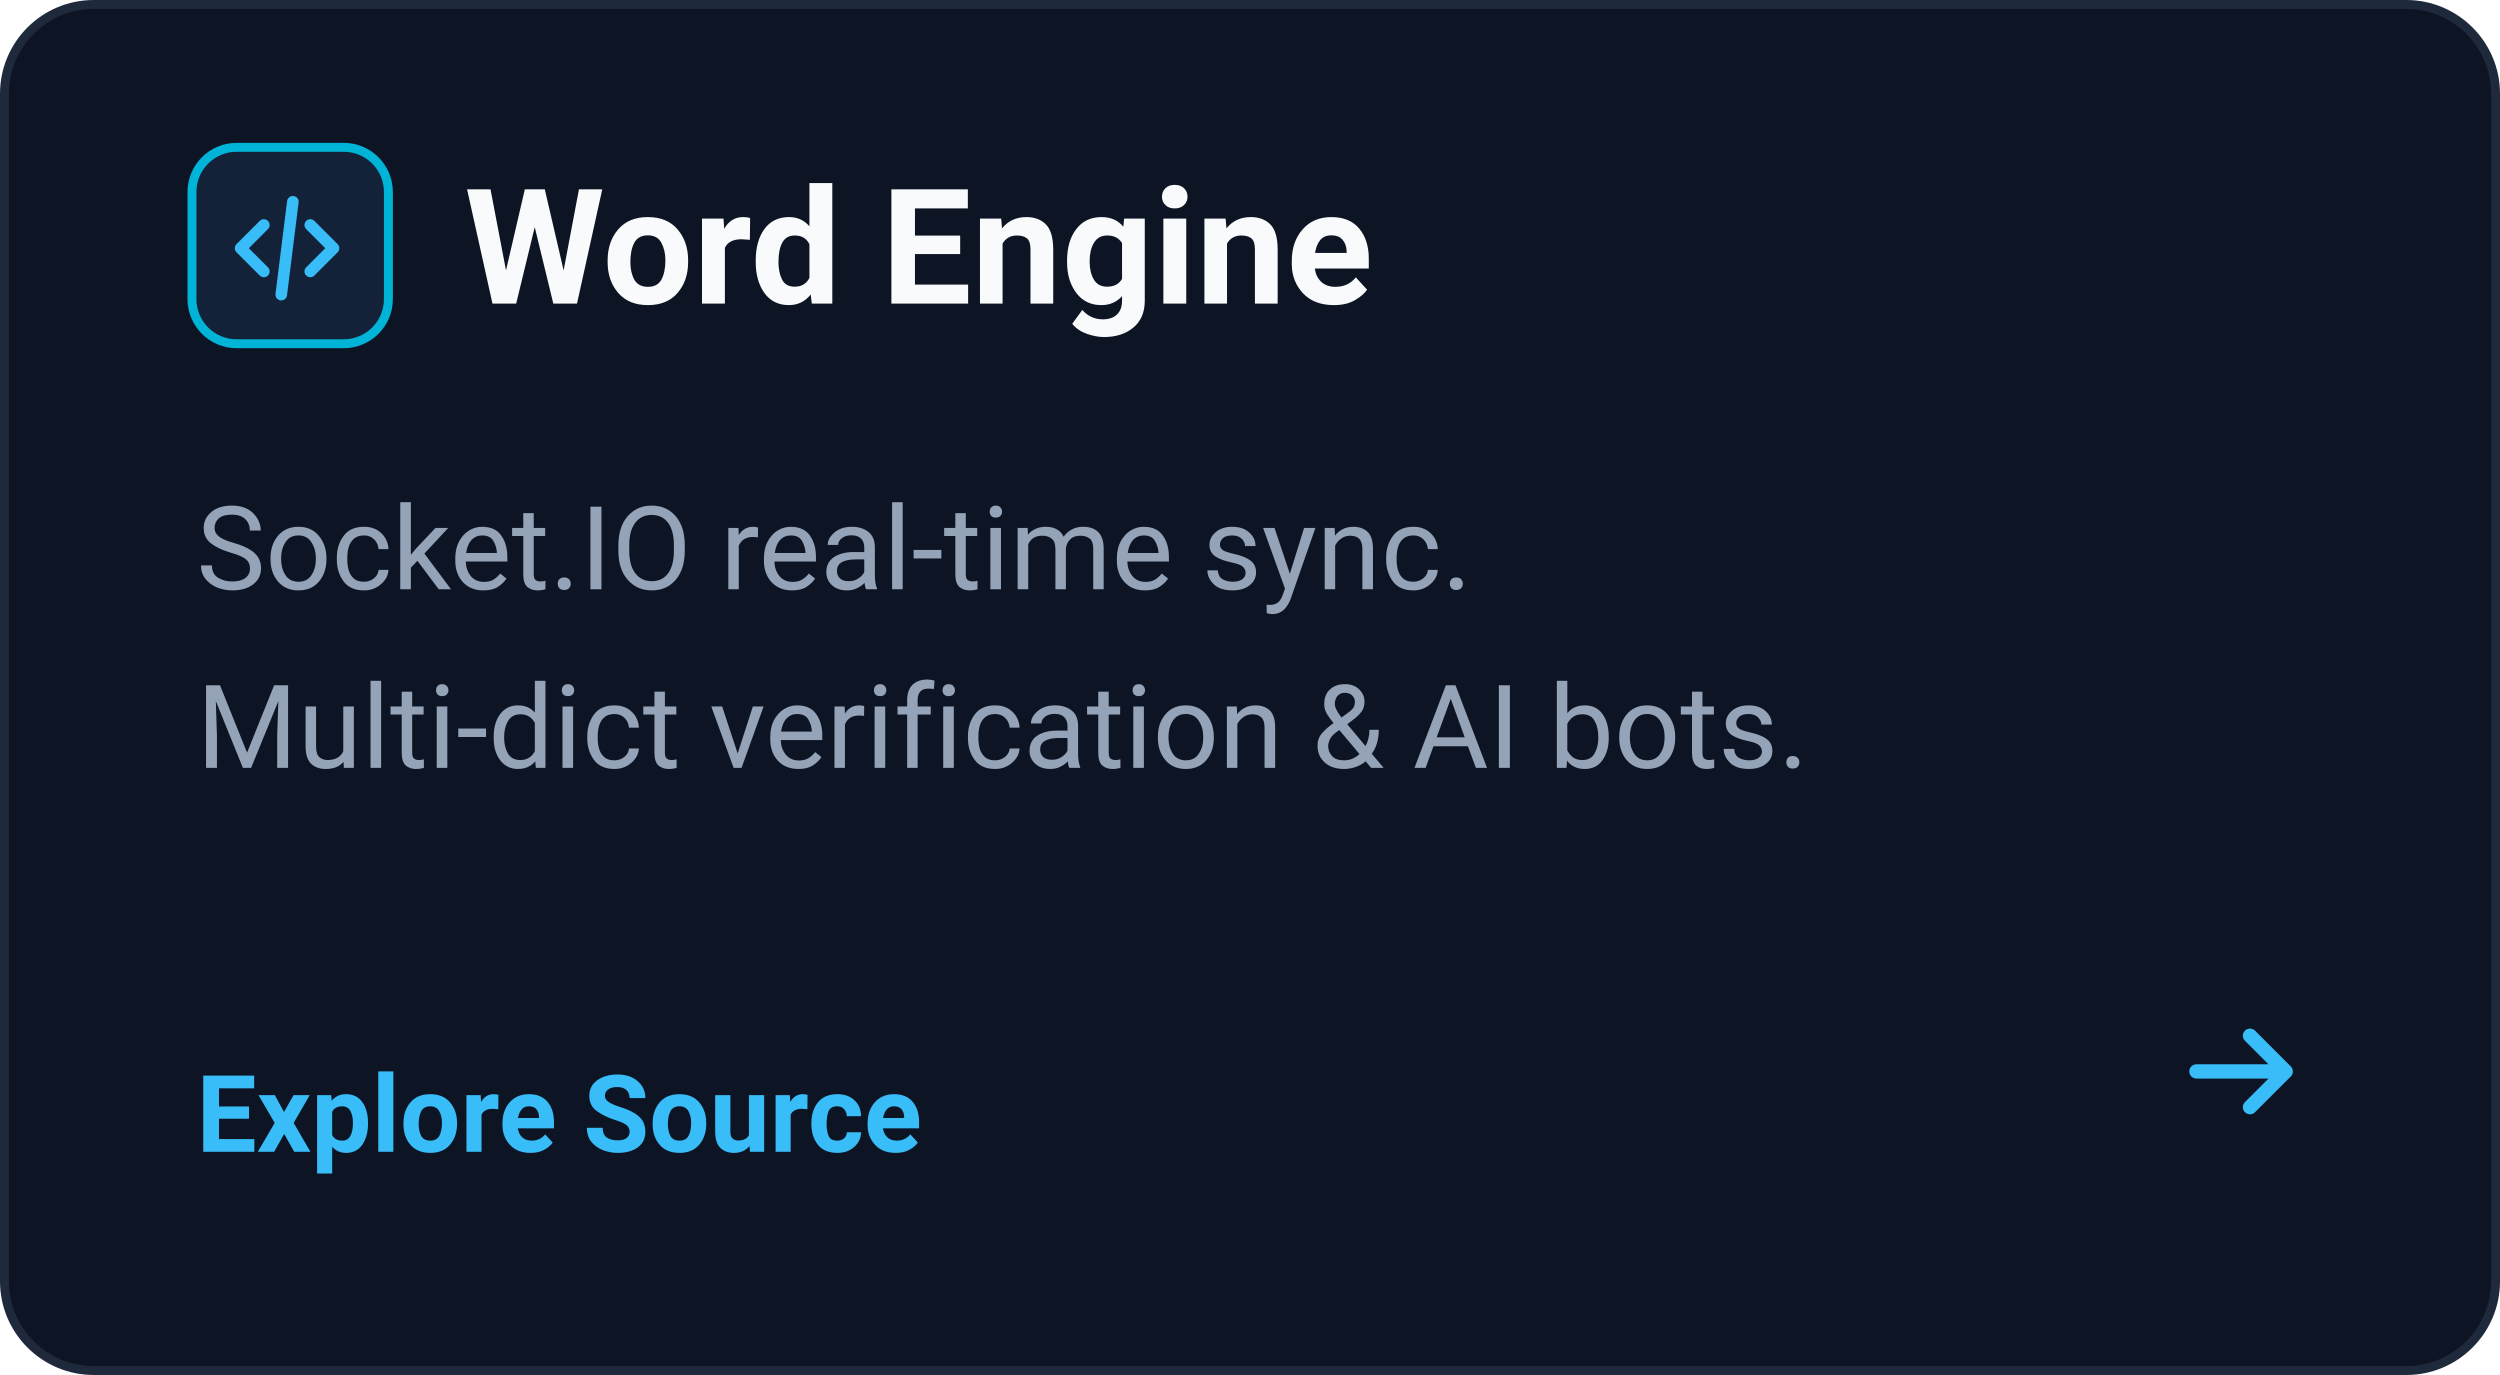
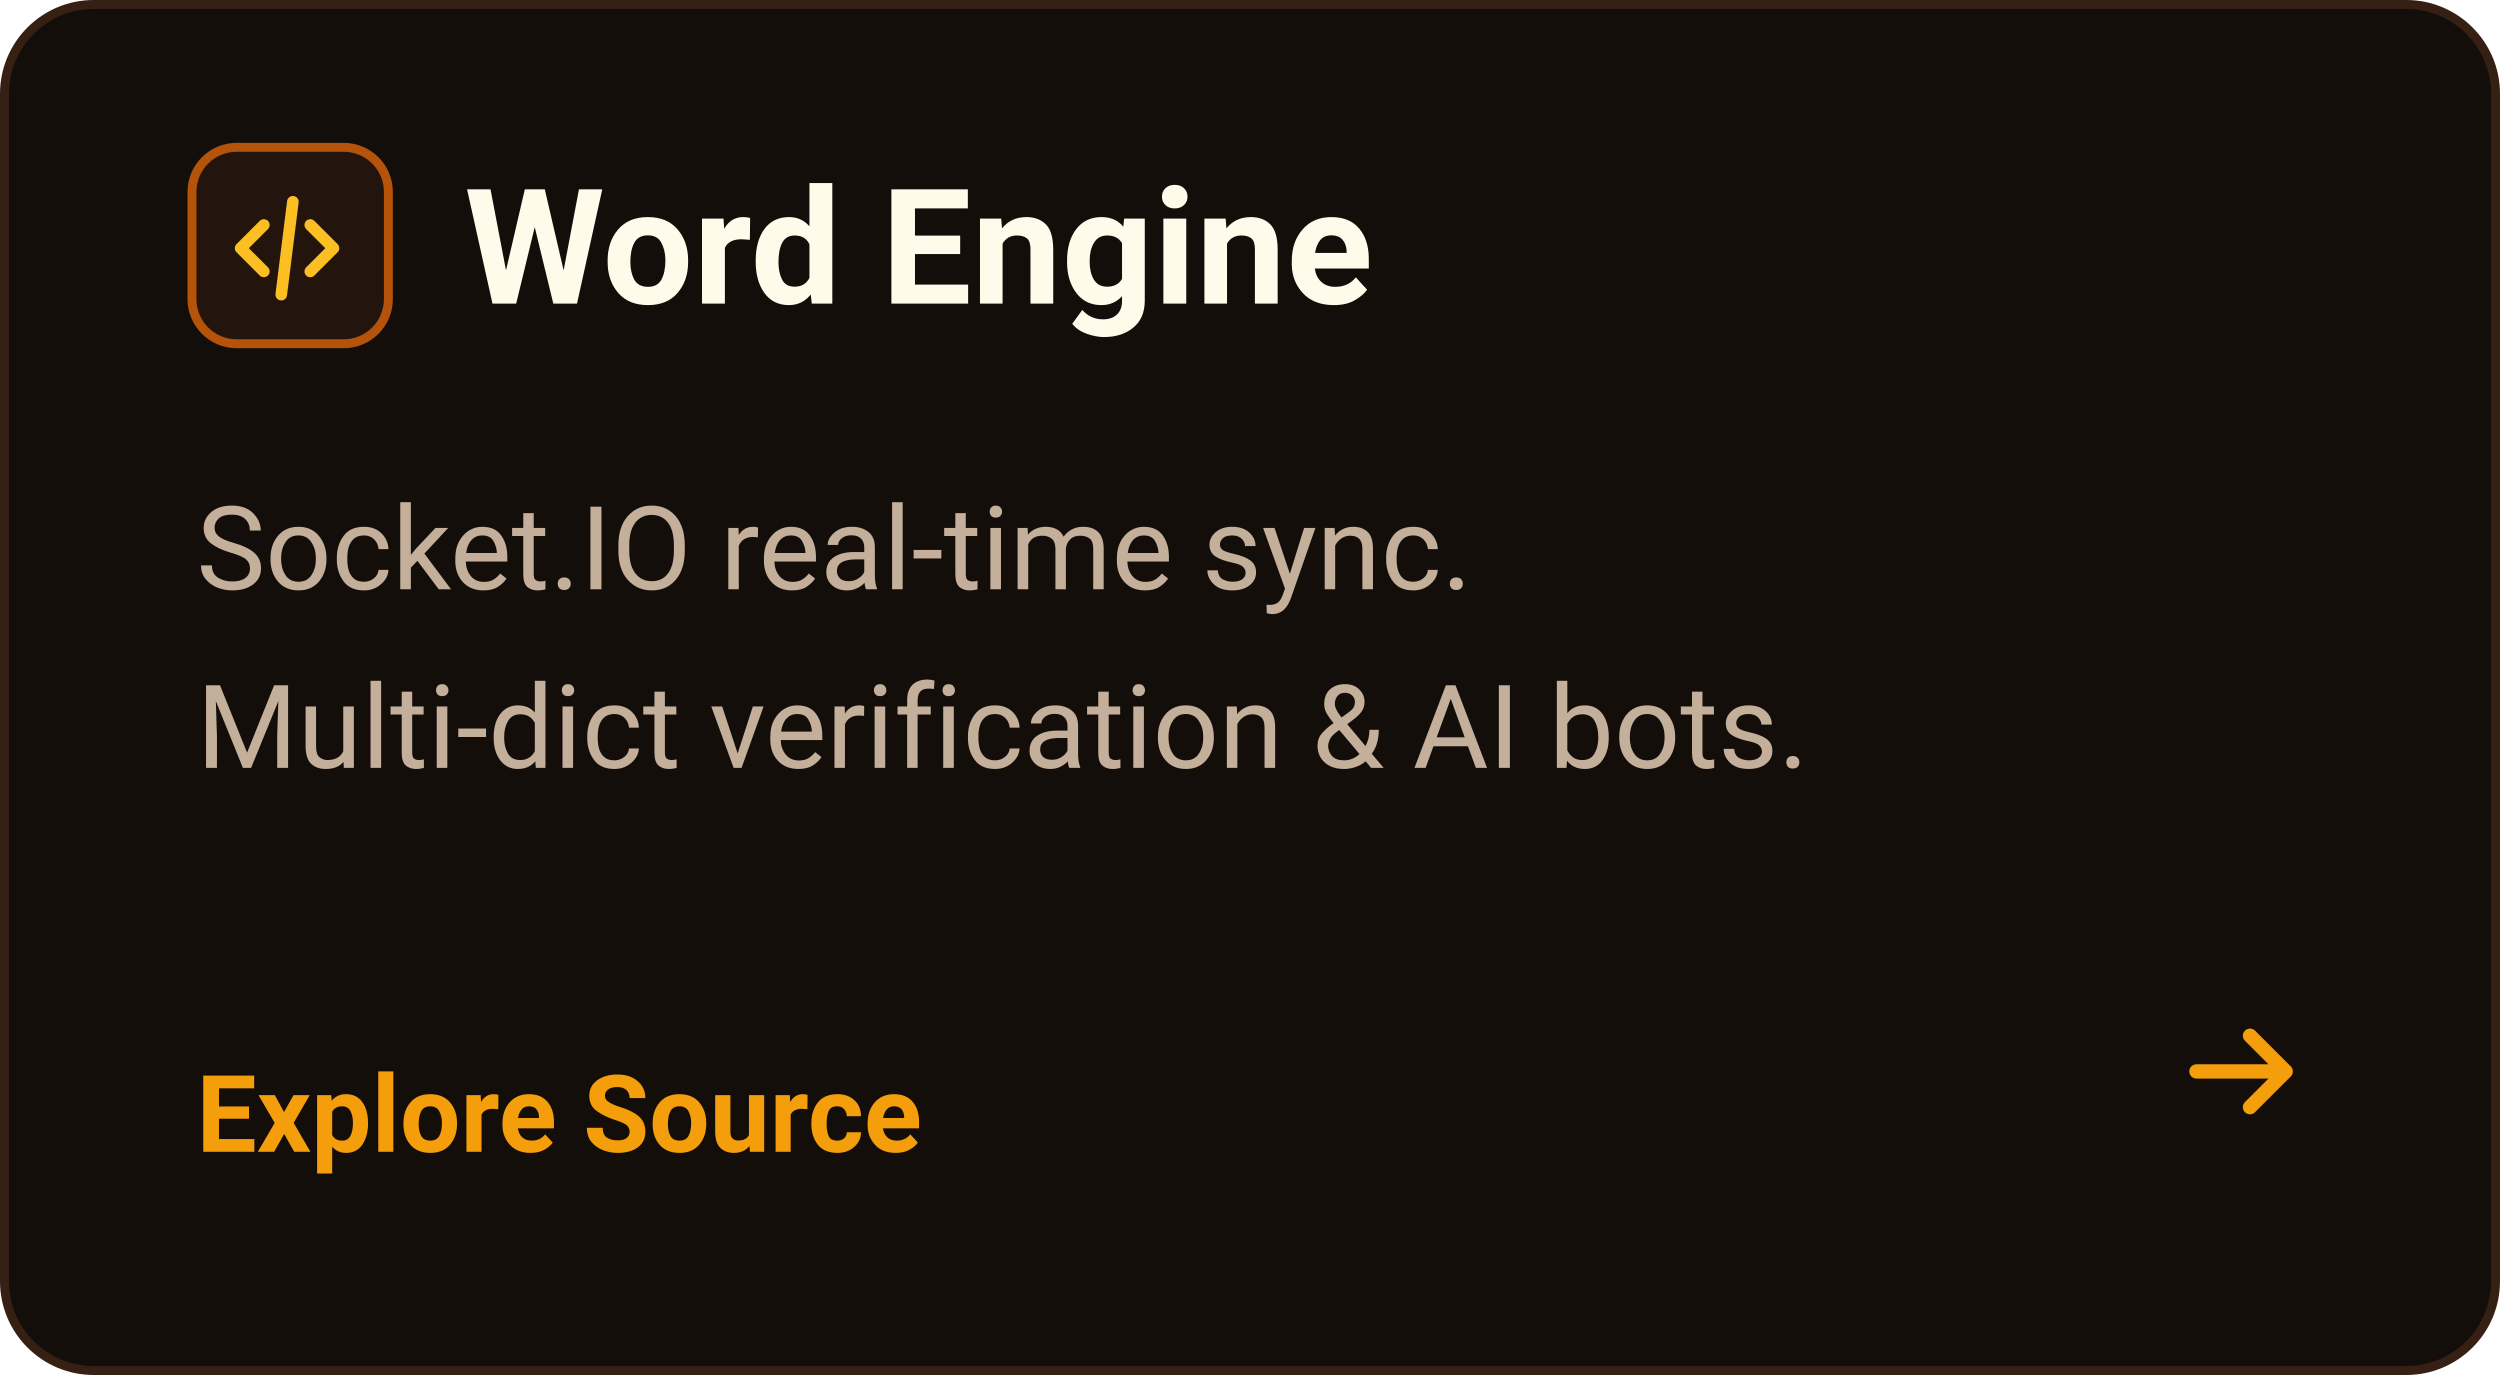
<svg xmlns="http://www.w3.org/2000/svg" width="280" height="154" viewBox="0 0 280 154" role="img" aria-label="Word Engine">
  <g font-family="-apple-system, BlinkMacSystemFont, 'Segoe UI', Roboto, Arial, sans-serif">
-     <rect x="0.5" y="0.5" width="279" height="153" rx="10" fill="#0d1424" stroke="#1e293b" />
+     <rect x="0.5" y="0.5" width="279" height="153" rx="10" fill="#140e0a" stroke="#362013" />
    <g transform="translate(21, 16)">
-       <rect x="0.5" y="0.5" width="22" height="22" rx="5" fill="#132238" stroke="#00b4d8" />
-       <g transform="translate(4, 4) scale(0.65)" fill="none" stroke="#38bdf8" stroke-width="2" stroke-linecap="round" stroke-linejoin="round">
+       <rect x="0.5" y="0.5" width="22" height="22" rx="5" fill="#23150d" stroke="#b45309" />
+       <g transform="translate(4, 4) scale(0.65)" fill="none" stroke="#fbbf24" stroke-width="2" stroke-linecap="round" stroke-linejoin="round">
        <path d="M7 8 L3 12 L7 16" />
        <path d="M15 8 L19 12 L15 16" />
        <path d="M12 4 L10 20" />
      </g>
    </g>
-     <text x="52" y="34" fill="#f8fafc" font-size="18" font-weight="700">Word Engine</text>
-     <text x="22" y="66" fill="#94a3b8" font-size="13">Socket.IO real-time sync.</text>
-     <text x="22" y="86" fill="#94a3b8" font-size="13">Multi-dict verification &amp; AI bots.</text>
-     <text x="22" y="129" fill="#38bdf8" font-size="12" font-weight="600">Explore Source</text>
-     <path d="M246 120h10m-4-4 4 4-4 4" fill="none" stroke="#38bdf8" stroke-width="1.6" stroke-linecap="round" stroke-linejoin="round" />
+     <text x="52" y="34" fill="#fffbeb" font-size="18" font-weight="700">Word Engine</text>
+     <text x="22" y="66" fill="#c4af9b" font-size="13">Socket.IO real-time sync.</text>
+     <text x="22" y="86" fill="#c4af9b" font-size="13">Multi-dict verification &amp; AI bots.</text>
+     <text x="22" y="129" fill="#f59e0b" font-size="12" font-weight="600">Explore Source</text>
+     <path d="M246 120h10m-4-4 4 4-4 4" fill="none" stroke="#f59e0b" stroke-width="1.6" stroke-linecap="round" stroke-linejoin="round" />
  </g>
</svg>
